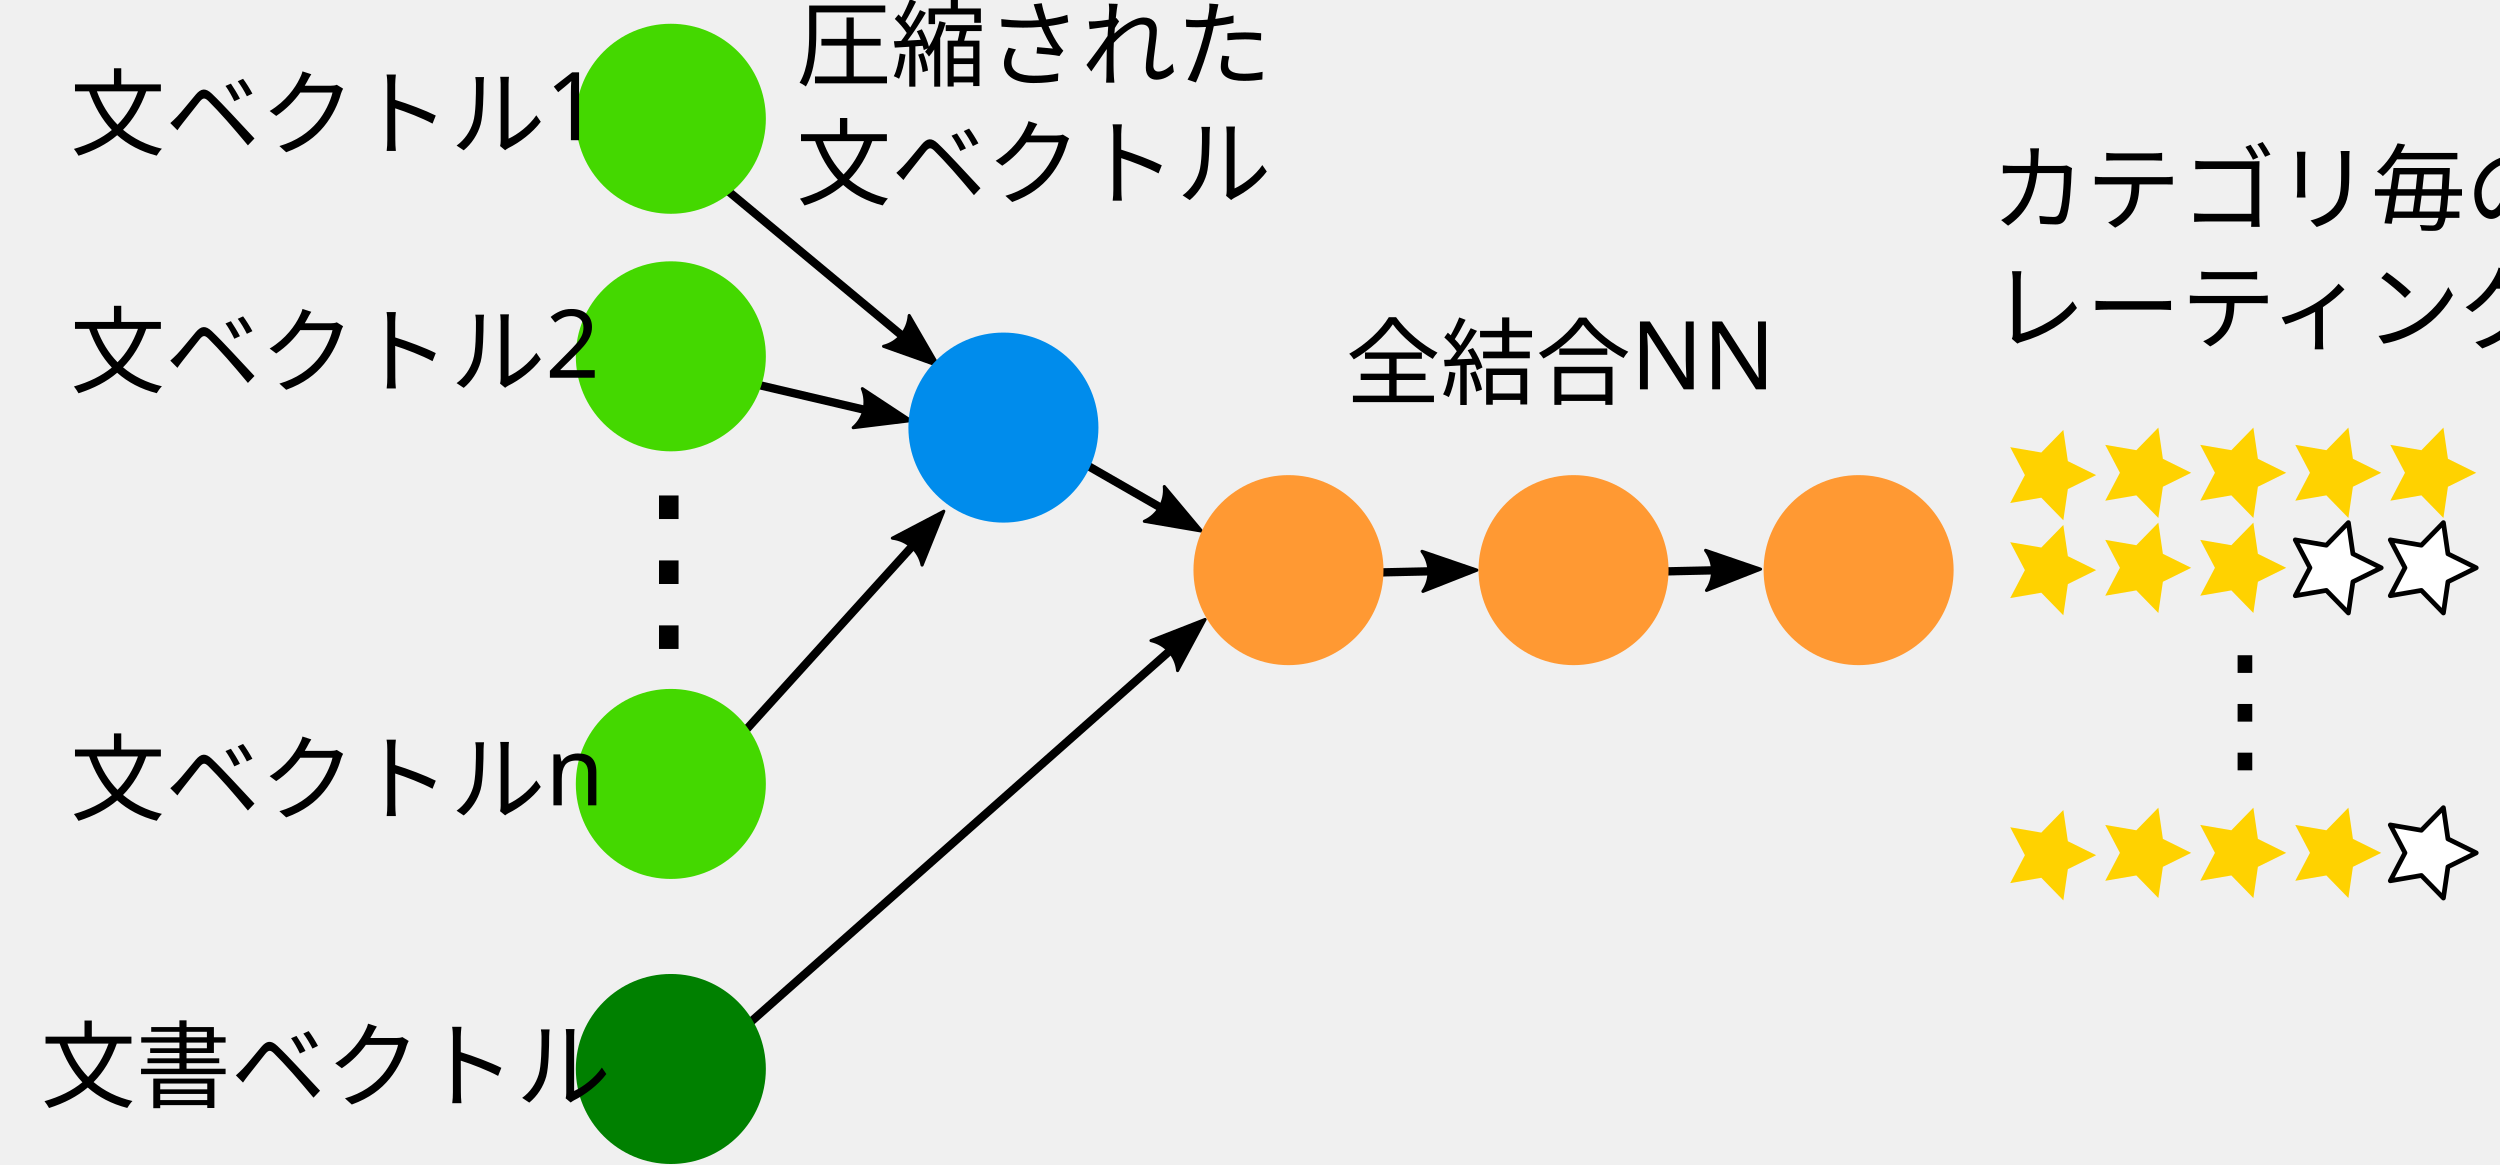
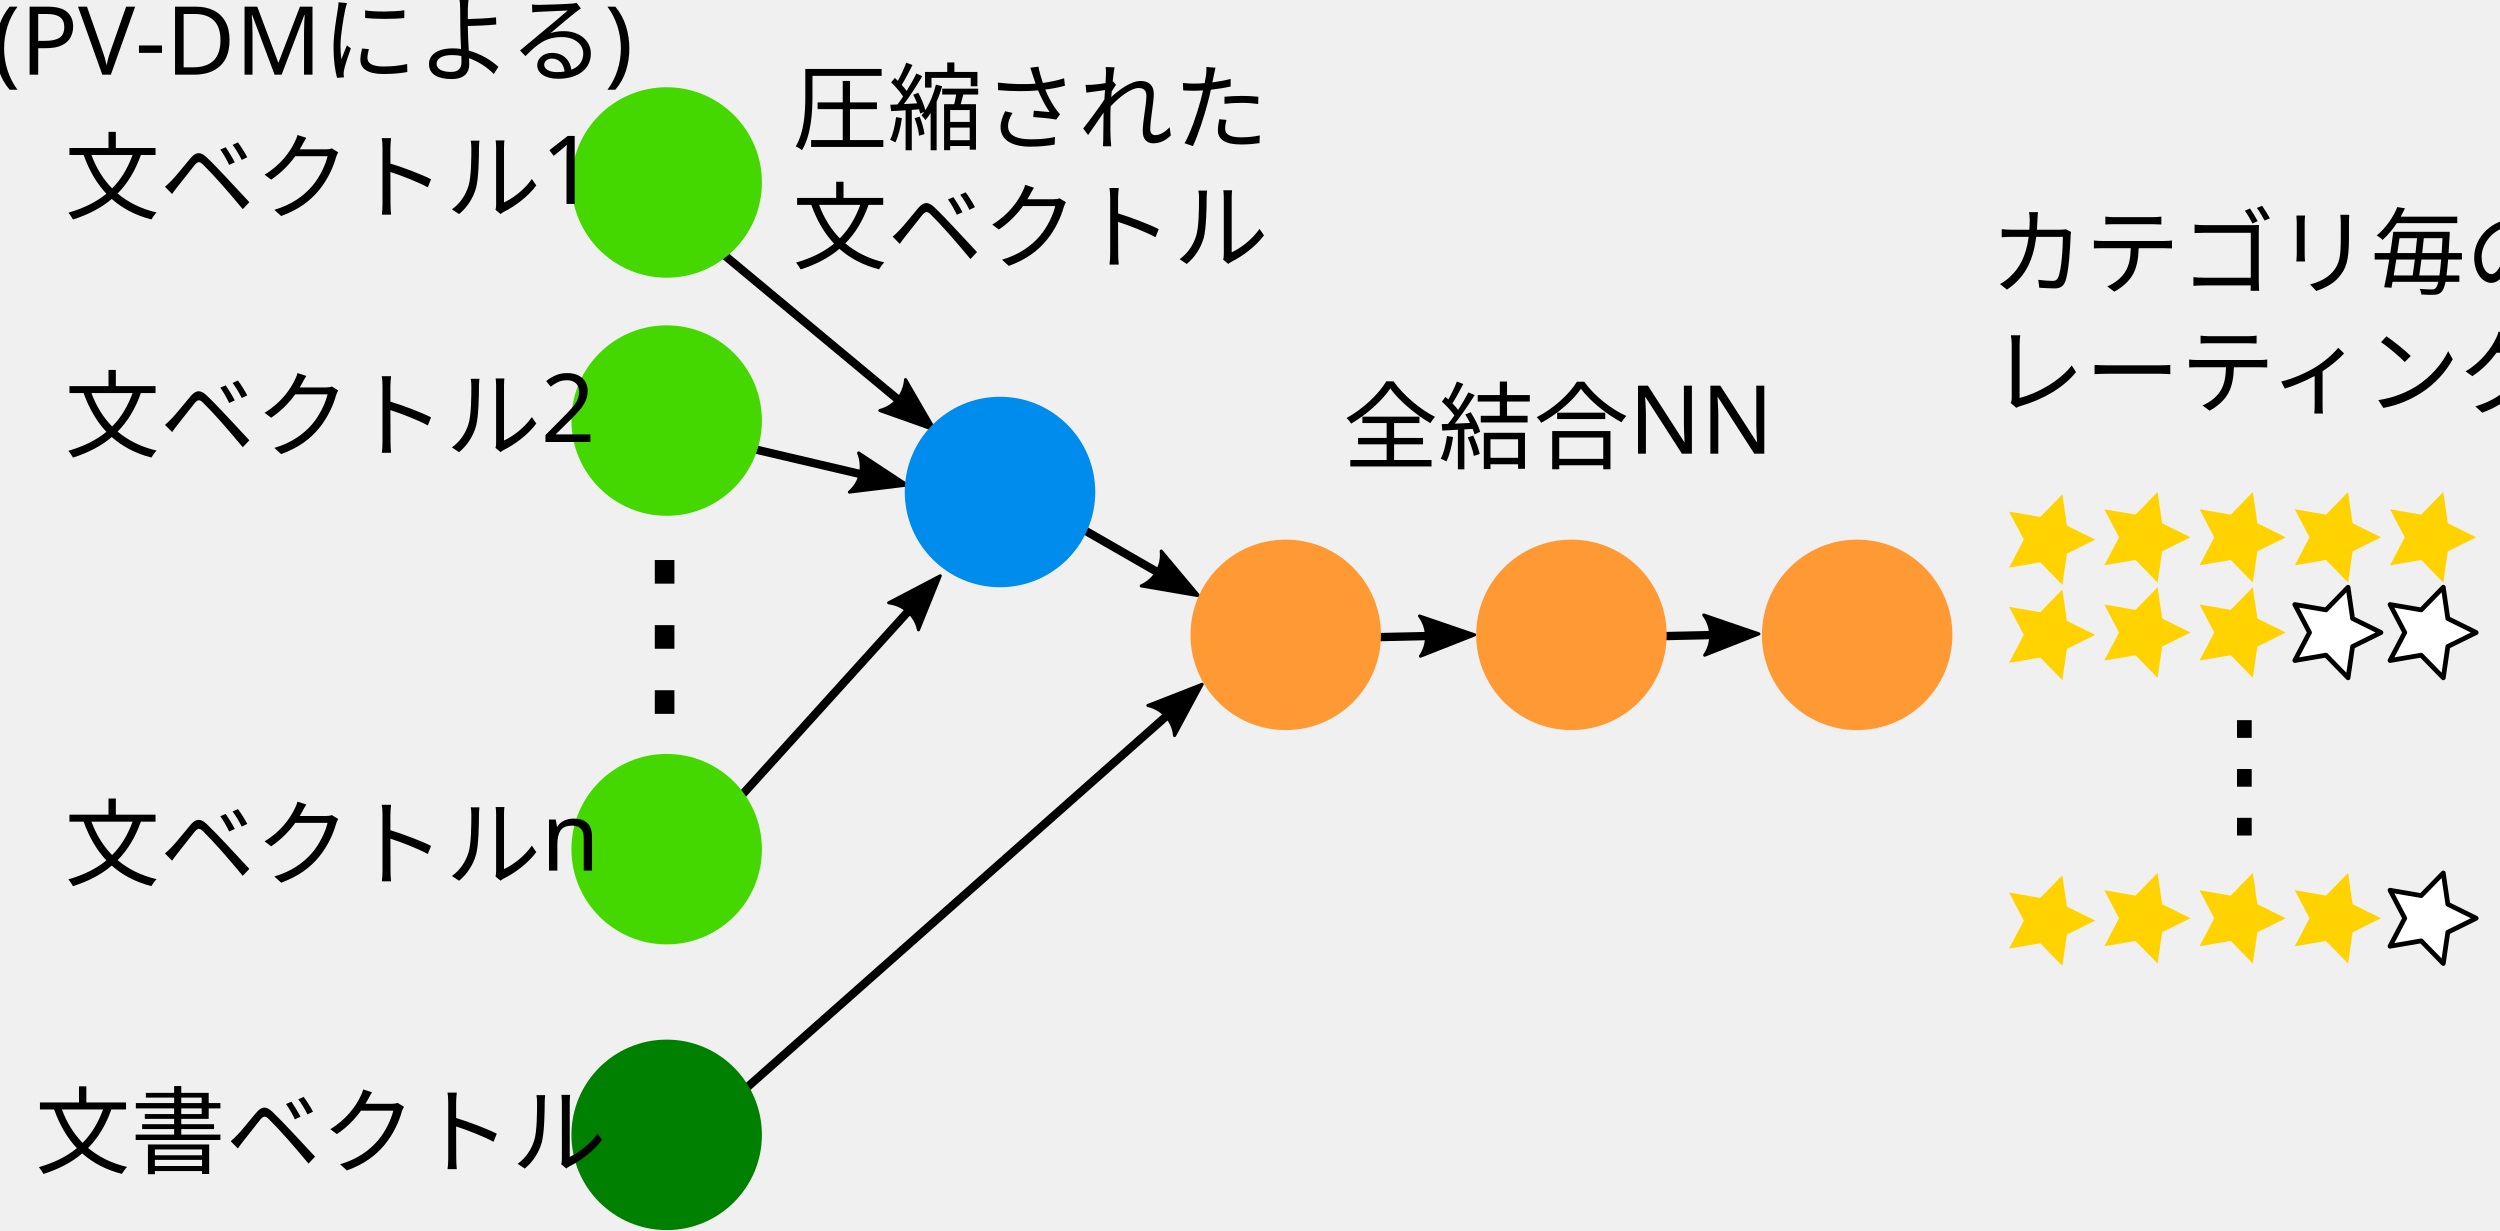
- <svg xmlns="http://www.w3.org/2000/svg" width="297.009mm" height="138.289mm" viewBox="0 0 1052.395 490" id="svg2" version="1.1">
+ <svg xmlns="http://www.w3.org/2000/svg" width="296.333mm" height="145.807mm" viewBox="0 0 1050 516.641" id="svg2" version="1.1">
  <defs id="defs4">
    <marker orient="auto" refY="0" refX="0" id="Arrow2Mend" style="overflow:visible">
      <path id="path4314" style="fill:#000000;fill-opacity:1;fill-rule:evenodd;stroke:#000000;stroke-width:0.625;stroke-linejoin:round;stroke-opacity:1" d="M 8.719,4.034 -2.207,0.016 8.719,-4.002 c -1.745,2.372 -1.735,5.617 -6e-7,8.035 z" transform="scale(-0.6,-0.6)" />
    </marker>
    <marker orient="auto" refY="0" refX="0" id="Arrow1Mend" style="overflow:visible">
      <path id="path4296" d="M 0,0 5,-5 -12.5,0 5,5 0,0 Z" style="fill:#000000;fill-opacity:1;fill-rule:evenodd;stroke:#000000;stroke-width:1pt;stroke-opacity:1" transform="matrix(-0.4,0,0,-0.4,-4,0)" />
    </marker>
    <marker orient="auto" refY="0" refX="0" id="Arrow1Lend" style="overflow:visible">
      <path id="path4290" d="M 0,0 5,-5 -12.5,0 5,5 0,0 Z" style="fill:#000000;fill-opacity:1;fill-rule:evenodd;stroke:#000000;stroke-width:1pt;stroke-opacity:1" transform="matrix(-0.8,0,0,-0.8,-10,0)" />
    </marker>
    <marker orient="auto" refY="0" refX="0" id="Arrow2Mend-9" style="overflow:visible">
      <path id="path4314-0" style="fill:#000000;fill-opacity:1;fill-rule:evenodd;stroke:#000000;stroke-width:0.625;stroke-linejoin:round;stroke-opacity:1" d="M 8.719,4.034 -2.207,0.016 8.719,-4.002 c -1.745,2.372 -1.735,5.617 -6e-7,8.035 z" transform="scale(-0.6,-0.6)" />
    </marker>
    <marker orient="auto" refY="0" refX="0" id="Arrow2Mend-9-2" style="overflow:visible">
      <path id="path4314-0-0" style="fill:#000000;fill-opacity:1;fill-rule:evenodd;stroke:#000000;stroke-width:0.625;stroke-linejoin:round;stroke-opacity:1" d="M 8.719,4.034 -2.207,0.016 8.719,-4.002 c -1.745,2.372 -1.735,5.617 -6e-7,8.035 z" transform="scale(-0.6,-0.6)" />
    </marker>
    <marker orient="auto" refY="0" refX="0" id="Arrow2Mend-9-2-0" style="overflow:visible">
      <path id="path4314-0-0-7" style="fill:#000000;fill-opacity:1;fill-rule:evenodd;stroke:#000000;stroke-width:0.625;stroke-linejoin:round;stroke-opacity:1" d="M 8.719,4.034 -2.207,0.016 8.719,-4.002 c -1.745,2.372 -1.735,5.617 -6e-7,8.035 z" transform="scale(-0.6,-0.6)" />
    </marker>
    <marker orient="auto" refY="0" refX="0" id="Arrow2Mend-8" style="overflow:visible">
      <path id="path4314-07" style="fill:#000000;fill-opacity:1;fill-rule:evenodd;stroke:#000000;stroke-width:0.625;stroke-linejoin:round;stroke-opacity:1" d="M 8.719,4.034 -2.207,0.016 8.719,-4.002 c -1.745,2.372 -1.735,5.617 -6e-7,8.035 z" transform="scale(-0.6,-0.6)" />
    </marker>
    <marker orient="auto" refY="0" refX="0" id="Arrow2Mend-8-3" style="overflow:visible">
      <path id="path4314-07-4" style="fill:#000000;fill-opacity:1;fill-rule:evenodd;stroke:#000000;stroke-width:0.625;stroke-linejoin:round;stroke-opacity:1" d="M 8.719,4.034 -2.207,0.016 8.719,-4.002 c -1.745,2.372 -1.735,5.617 -6e-7,8.035 z" transform="scale(-0.6,-0.6)" />
    </marker>
    <marker orient="auto" refY="0" refX="0" id="Arrow2Mend-6" style="overflow:visible">
      <path id="path4314-1" style="fill:#000000;fill-opacity:1;fill-rule:evenodd;stroke:#000000;stroke-width:0.625;stroke-linejoin:round;stroke-opacity:1" d="M 8.719,4.034 -2.207,0.016 8.719,-4.002 c -1.745,2.372 -1.735,5.617 -6e-7,8.035 z" transform="scale(-0.6,-0.6)" />
    </marker>
    <marker orient="auto" refY="0" refX="0" id="Arrow2Mend-6-1" style="overflow:visible">
      <path id="path4314-1-4" style="fill:#000000;fill-opacity:1;fill-rule:evenodd;stroke:#000000;stroke-width:0.625;stroke-linejoin:round;stroke-opacity:1" d="M 8.719,4.034 -2.207,0.016 8.719,-4.002 c -1.745,2.372 -1.735,5.617 -6e-7,8.035 z" transform="scale(-0.6,-0.6)" />
    </marker>
    <marker orient="auto" refY="0" refX="0" id="Arrow2Mend-8-3-4" style="overflow:visible">
      <path id="path4314-07-4-8" style="fill:#000000;fill-opacity:1;fill-rule:evenodd;stroke:#000000;stroke-width:0.625;stroke-linejoin:round;stroke-opacity:1" d="M 8.719,4.034 -2.207,0.016 8.719,-4.002 c -1.745,2.372 -1.735,5.617 -6e-7,8.035 z" transform="scale(-0.6,-0.6)" />
    </marker>
    <marker orient="auto" refY="0" refX="0" id="Arrow2Mend-8-3-4-4" style="overflow:visible">
      <path id="path4314-07-4-8-1" style="fill:#000000;fill-opacity:1;fill-rule:evenodd;stroke:#000000;stroke-width:0.625;stroke-linejoin:round;stroke-opacity:1" d="M 8.719,4.034 -2.207,0.016 8.719,-4.002 c -1.745,2.372 -1.735,5.617 -6e-7,8.035 z" transform="scale(-0.6,-0.6)" />
    </marker>
  </defs>
-   <g id="layer1" transform="translate(-37.60547,-252.3622)">
+   <g id="layer1" transform="translate(-40,-225.7216)">
    <path style="fill:none;fill-rule:evenodd;stroke:#000000;stroke-width:3.5;stroke-linecap:butt;stroke-linejoin:miter;stroke-miterlimit:4;stroke-dasharray:none;stroke-opacity:1;marker-end:url(#Arrow2Mend-8-3-4-4)" d="m 575.989,494.275 78.721,-1.772" id="path4281-9-8-3-9" />
    <path style="fill:none;fill-rule:evenodd;stroke:#000000;stroke-width:3.5;stroke-linecap:butt;stroke-linejoin:miter;stroke-miterlimit:4;stroke-dasharray:none;stroke-opacity:1;marker-end:url(#Arrow2Mend-8-3-4)" d="m 695.362,493.859 78.721,-1.772" id="path4281-9-8-3" />
    <path style="fill:none;fill-rule:evenodd;stroke:#000000;stroke-width:3.5;stroke-linecap:butt;stroke-linejoin:miter;stroke-miterlimit:4;stroke-dasharray:none;stroke-opacity:1;marker-end:url(#Arrow2Mend-6)" d="M 455.75,425.588 539.392,473.642" id="path4281-5" />
    <path style="fill:none;fill-rule:evenodd;stroke:#000000;stroke-width:3.5;stroke-linecap:butt;stroke-linejoin:miter;stroke-miterlimit:4;stroke-dasharray:none;stroke-opacity:1;marker-end:url(#Arrow2Mend-9-2-0)" d="M 321.28,711.195 541.458,516.222" id="path4281-4-9-9" />
    <path style="fill:none;fill-rule:evenodd;stroke:#000000;stroke-width:3.5;stroke-linecap:butt;stroke-linejoin:miter;stroke-miterlimit:4;stroke-dasharray:none;stroke-opacity:1;marker-end:url(#Arrow2Mend-9-2)" d="M 330.089,583.421 431.819,471.02" id="path4281-4-9" />
    <path style="fill:none;fill-rule:evenodd;stroke:#000000;stroke-width:3.5;stroke-linecap:butt;stroke-linejoin:miter;stroke-miterlimit:4;stroke-dasharray:none;stroke-opacity:1;marker-end:url(#Arrow2Mend-9)" d="m 326.963,407.399 89.552,20.991" id="path4281-4" />
    <path style="fill:none;fill-rule:evenodd;stroke:#000000;stroke-width:3.5;stroke-linecap:butt;stroke-linejoin:miter;stroke-miterlimit:4;stroke-dasharray:none;stroke-opacity:1;marker-end:url(#Arrow2Mend)" d="m 321.009,313.59 107.995,89.799" id="path4281" />
    <circle style="fill:#44d800;fill-opacity:1;fill-rule:evenodd;stroke:none;stroke-width:1px;stroke-linecap:butt;stroke-linejoin:miter;stroke-opacity:1" id="path3340" cx="320" cy="302.362" r="40" />
    <circle style="fill:#44d800;fill-opacity:1;fill-rule:evenodd;stroke:none;stroke-width:1px;stroke-linecap:butt;stroke-linejoin:miter;stroke-opacity:1" id="path3340-4" cx="320" cy="402.362" r="40" />
    <circle style="fill:#44d800;fill-opacity:1;fill-rule:evenodd;stroke:none;stroke-width:1px;stroke-linecap:butt;stroke-linejoin:miter;stroke-opacity:1" id="path3340-4-2" cx="320" cy="582.362" r="40" />
    <circle style="fill:#008cec;fill-opacity:1;fill-rule:evenodd;stroke:none;stroke-width:1px;stroke-linecap:butt;stroke-linejoin:miter;stroke-opacity:1" id="path3340-6" cx="460" cy="432.362" r="40" />
    <circle style="fill:#008000;fill-opacity:1;fill-rule:evenodd;stroke:none;stroke-width:1px;stroke-linecap:butt;stroke-linejoin:miter;stroke-opacity:1" id="path3340-6-5" cx="320" cy="702.362" r="40" />
    <text xml:space="preserve" style="font-style:normal;font-weight:normal;font-size:40px;line-height:125%;font-family:sans-serif;letter-spacing:0px;word-spacing:0px;fill:#000000;fill-opacity:1;stroke:none;stroke-width:1px;stroke-linecap:butt;stroke-linejoin:miter;stroke-opacity:1" x="279.141" y="518.121" id="text4221">
      <tspan id="tspan4223" x="279.141" y="518.121" style="font-style:normal;font-variant:normal;font-weight:normal;font-stretch:normal;font-size:80px;line-height:125%;font-family:sans-serif;-inkscape-font-specification:'sans-serif, Normal';text-align:start;writing-mode:lr-tb;text-anchor:start">⋮</tspan>
    </text>
    <text xml:space="preserve" style="font-style:normal;font-variant:normal;font-weight:normal;font-stretch:normal;font-size:40px;line-height:125%;font-family:sans-serif;-inkscape-font-specification:'sans-serif, Normal';text-align:start;letter-spacing:0px;word-spacing:0px;writing-mode:lr-tb;text-anchor:start;fill:#000000;fill-opacity:1;stroke:none;stroke-width:1px;stroke-linecap:butt;stroke-linejoin:miter;stroke-opacity:1" x="67.168" y="314.686" id="text4225">
      <tspan id="tspan4227" x="67.168" y="314.686">文ベクトル1</tspan>
    </text>
    <text xml:space="preserve" style="font-style:normal;font-variant:normal;font-weight:normal;font-stretch:normal;font-size:40px;line-height:125%;font-family:sans-serif;-inkscape-font-specification:'sans-serif, Normal';text-align:start;letter-spacing:0px;word-spacing:0px;writing-mode:lr-tb;text-anchor:start;fill:#000000;fill-opacity:1;stroke:none;stroke-width:1px;stroke-linecap:butt;stroke-linejoin:miter;stroke-opacity:1" x="54.773" y="715.565" id="text4225-6-5">
      <tspan id="tspan4227-0-0" x="54.773" y="715.565">文書ベクトル</tspan>
    </text>
    <text xml:space="preserve" style="font-style:normal;font-variant:normal;font-weight:normal;font-stretch:normal;font-size:60px;line-height:125%;font-family:sans-serif;-inkscape-font-specification:'sans-serif, Normal';text-align:start;letter-spacing:0px;word-spacing:0px;writing-mode:lr-tb;text-anchor:start;fill:#000000;fill-opacity:1;stroke:none;stroke-width:1px;stroke-linecap:butt;stroke-linejoin:miter;stroke-opacity:1" x="4.277" y="740.849" id="text4225-6-8">
      <tspan id="tspan4227-0-5" x="4.277" y="740.849" />
    </text>
    <circle style="fill:#ff9933;fill-opacity:1;fill-rule:evenodd;stroke:none;stroke-width:1px;stroke-linecap:butt;stroke-linejoin:miter;stroke-opacity:1" id="path3340-6-3-4" cx="580" cy="492.362" r="40" />
    <circle style="fill:#ff9933;fill-opacity:1;fill-rule:evenodd;stroke:none;stroke-width:1px;stroke-linecap:butt;stroke-linejoin:miter;stroke-opacity:1" id="path3340-6-3-4-5" cx="700" cy="492.362" r="40" />
    <circle style="fill:#ff9933;fill-opacity:1;fill-rule:evenodd;stroke:none;stroke-width:1px;stroke-linecap:butt;stroke-linejoin:miter;stroke-opacity:1" id="path3340-6-3-4-5-9" cx="820" cy="492.362" r="40" />
    <text xml:space="preserve" style="font-style:normal;font-weight:normal;font-size:40px;line-height:125%;font-family:sans-serif;letter-spacing:0px;word-spacing:0px;fill:#000000;fill-opacity:1;stroke:none;stroke-width:1px;stroke-linecap:butt;stroke-linejoin:miter;stroke-opacity:1" x="372.793" y="285.643" id="text12843">
      <tspan id="tspan12845" x="372.793" y="285.643" style="fill:#000000;fill-opacity:1">圧縮された</tspan>
      <tspan x="372.793" y="335.643" id="tspan4297" style="fill:#000000;fill-opacity:1">文ベクトル</tspan>
    </text>
    <text xml:space="preserve" style="font-style:normal;font-weight:normal;font-size:40px;line-height:125%;font-family:sans-serif;letter-spacing:0px;word-spacing:0px;fill:#000000;fill-opacity:1;stroke:none;stroke-width:1px;stroke-linecap:butt;stroke-linejoin:miter;stroke-opacity:1" x="604.082" y="419.569" id="text12843-1">
      <tspan id="tspan12845-9" x="604.082" y="419.569">全結合NN</tspan>
    </text>
    <path style="fill:#ffd200;fill-opacity:1;stroke:none;stroke-width:3.5;stroke-linejoin:round;stroke-miterlimit:4;stroke-dasharray:none;stroke-dashoffset:0;stroke-opacity:1" id="path12865" d="m 920,452.362 -11.91,5.878 -1.91,13.143 -9.271,-9.511 -13.09,2.245 6.18,-11.756 -6.18,-11.756 13.09,2.245 9.271,-9.511 1.91,13.143 z" />
    <path style="fill:#ffd200;fill-opacity:1;stroke:none;stroke-width:3.5;stroke-linejoin:round;stroke-miterlimit:4;stroke-dasharray:none;stroke-dashoffset:0;stroke-opacity:1" id="path12865-8" d="m 1040,451.383 -11.91,5.878 -1.91,13.143 -9.271,-9.511 -13.09,2.245 6.18,-11.756 -6.18,-11.756 13.09,2.245 9.271,-9.511 1.91,13.143 z" />
    <path style="fill:#ffd200;fill-opacity:1;stroke:none;stroke-width:3.5;stroke-linejoin:round;stroke-miterlimit:4;stroke-dasharray:none;stroke-dashoffset:0;stroke-opacity:1" id="path12865-8-7" d="m 1000,451.383 -11.91,5.878 -1.91,13.143 -9.271,-9.511 -13.09,2.245 6.18,-11.756 -6.18,-11.756 13.09,2.245 9.271,-9.511 1.91,13.143 z" />
    <path style="fill:#ffd200;fill-opacity:1;stroke:none;stroke-width:3.5;stroke-linejoin:round;stroke-miterlimit:4;stroke-dasharray:none;stroke-dashoffset:0;stroke-opacity:1" id="path12865-8-7-7" d="m 960,451.383 -11.91,5.878 -1.91,13.143 -9.271,-9.511 -13.09,2.245 6.18,-11.756 -6.18,-11.756 13.09,2.245 9.271,-9.511 1.91,13.143 z" />
    <path style="fill:#ffd200;fill-opacity:1;stroke:none;stroke-width:3.5;stroke-linejoin:round;stroke-miterlimit:4;stroke-dasharray:none;stroke-dashoffset:0;stroke-opacity:1" id="path12865-8-7-9" d="m 1080,451.383 -11.91,5.878 -1.91,13.143 -9.271,-9.511 -13.09,2.245 6.18,-11.756 -6.18,-11.756 13.09,2.245 9.271,-9.511 1.91,13.143 z" />
    <path style="fill:#ffd200;fill-opacity:1;stroke:none;stroke-width:3.5;stroke-linejoin:round;stroke-miterlimit:4;stroke-dasharray:none;stroke-dashoffset:0;stroke-opacity:1" id="path12865-7" d="m 920,492.362 -11.91,5.878 -1.91,13.143 -9.271,-9.511 -13.09,2.245 6.18,-11.756 -6.18,-11.756 13.09,2.245 9.271,-9.511 1.91,13.143 z" />
    <path style="fill:#ffffff;fill-opacity:1;stroke:#000000;stroke-width:2;stroke-linejoin:round;stroke-miterlimit:4;stroke-dasharray:none;stroke-dashoffset:0;stroke-opacity:1" id="path12865-8-73" d="m 1040,491.383 -11.91,5.878 -1.91,13.143 -9.271,-9.511 -13.09,2.245 6.18,-11.756 -6.18,-11.756 13.09,2.245 9.271,-9.511 1.91,13.143 z" />
    <path style="fill:#ffd200;fill-opacity:1;stroke:none;stroke-width:3.5;stroke-linejoin:round;stroke-miterlimit:4;stroke-dasharray:none;stroke-dashoffset:0;stroke-opacity:1" id="path12865-8-7-5" d="m 1000,491.383 -11.91,5.878 -1.91,13.143 -9.271,-9.511 -13.09,2.245 6.18,-11.756 -6.18,-11.756 13.09,2.245 9.271,-9.511 1.91,13.143 z" />
    <path style="fill:#ffd200;fill-opacity:1;stroke:none;stroke-width:3.5;stroke-linejoin:round;stroke-miterlimit:4;stroke-dasharray:none;stroke-dashoffset:0;stroke-opacity:1" id="path12865-8-7-7-2" d="m 960,491.383 -11.91,5.878 -1.91,13.143 -9.271,-9.511 -13.09,2.245 6.18,-11.756 -6.18,-11.756 13.09,2.245 9.271,-9.511 1.91,13.143 z" />
    <path style="fill:#ffffff;fill-opacity:1;stroke:#000000;stroke-width:2;stroke-linejoin:round;stroke-miterlimit:4;stroke-dasharray:none;stroke-dashoffset:0;stroke-opacity:1" id="path12865-8-7-9-7" d="m 1080,491.383 -11.91,5.878 -1.91,13.143 -9.271,-9.511 -13.09,2.245 6.18,-11.756 -6.18,-11.756 13.09,2.245 9.271,-9.511 1.91,13.143 z" />
    <path style="fill:#ffd200;fill-opacity:1;stroke:none;stroke-width:3.5;stroke-linejoin:round;stroke-miterlimit:4;stroke-dasharray:none;stroke-dashoffset:0;stroke-opacity:1" id="path12865-2" d="m 920,612.362 -11.91,5.878 -1.91,13.143 -9.271,-9.511 -13.09,2.245 6.18,-11.756 -6.18,-11.756 13.09,2.245 9.271,-9.511 1.91,13.143 z" />
    <path style="fill:#ffd200;fill-opacity:1;stroke:none;stroke-width:3.5;stroke-linejoin:round;stroke-miterlimit:4;stroke-dasharray:none;stroke-dashoffset:0;stroke-opacity:1" id="path12865-8-1" d="m 1040,611.383 -11.91,5.878 -1.91,13.143 -9.271,-9.511 -13.09,2.245 6.18,-11.756 -6.18,-11.756 13.09,2.245 9.271,-9.511 1.91,13.143 z" />
    <path style="fill:#ffd200;fill-opacity:1;stroke:none;stroke-width:3.5;stroke-linejoin:round;stroke-miterlimit:4;stroke-dasharray:none;stroke-dashoffset:0;stroke-opacity:1" id="path12865-8-7-53" d="m 1000,611.383 -11.91,5.878 -1.91,13.143 -9.271,-9.511 -13.09,2.245 6.18,-11.756 -6.18,-11.756 13.09,2.245 9.271,-9.511 1.91,13.143 z" />
    <path style="fill:#ffd200;fill-opacity:1;stroke:none;stroke-width:3.5;stroke-linejoin:round;stroke-miterlimit:4;stroke-dasharray:none;stroke-dashoffset:0;stroke-opacity:1" id="path12865-8-7-7-5" d="m 960,611.383 -11.91,5.878 -1.91,13.143 -9.271,-9.511 -13.09,2.245 6.18,-11.756 -6.18,-11.756 13.09,2.245 9.271,-9.511 1.91,13.143 z" />
    <path style="fill:#ffffff;fill-opacity:1;stroke:#000000;stroke-width:2;stroke-linejoin:round;stroke-miterlimit:4;stroke-dasharray:none;stroke-dashoffset:0;stroke-opacity:1" id="path12865-8-7-9-6" d="m 1080,611.383 -11.91,5.878 -1.91,13.143 -9.271,-9.511 -13.09,2.245 6.18,-11.756 -6.18,-11.756 13.09,2.245 9.271,-9.511 1.91,13.143 z" />
    <text xml:space="preserve" style="font-style:normal;font-variant:normal;font-weight:normal;font-stretch:normal;font-size:60px;line-height:125%;font-family:sans-serif;-inkscape-font-specification:'sans-serif, Normal';text-align:start;letter-spacing:0px;word-spacing:0px;writing-mode:lr-tb;text-anchor:start;fill:#000000;fill-opacity:1;stroke:none;stroke-width:1px;stroke-linecap:butt;stroke-linejoin:miter;stroke-opacity:1" x="952.638" y="571.081" id="text4221-8">
      <tspan id="tspan4223-6" x="952.638" y="571.081" style="font-style:normal;font-variant:normal;font-weight:normal;font-stretch:normal;font-size:60px;line-height:125%;font-family:sans-serif;-inkscape-font-specification:'sans-serif, Normal';text-align:start;writing-mode:lr-tb;text-anchor:start">⋮</tspan>
    </text>
    <text xml:space="preserve" style="font-style:normal;font-weight:normal;font-size:40px;line-height:125%;font-family:sans-serif;letter-spacing:0px;word-spacing:0px;fill:#000000;fill-opacity:1;stroke:none;stroke-width:1px;stroke-linecap:butt;stroke-linejoin:miter;stroke-opacity:1" x="875.645" y="346.288" id="text12843-1-1">
      <tspan id="tspan12845-9-2" x="875.645" y="346.288">カテゴリ毎の</tspan>
      <tspan x="875.645" y="396.288" id="tspan12997">レーティング</tspan>
      <tspan x="875.645" y="446.288" id="tspan12995" />
    </text>
    <text xml:space="preserve" style="font-style:normal;font-variant:normal;font-weight:normal;font-stretch:normal;font-size:40px;line-height:125%;font-family:sans-serif;-inkscape-font-specification:'sans-serif, Normal';text-align:start;letter-spacing:0px;word-spacing:0px;writing-mode:lr-tb;text-anchor:start;fill:#000000;fill-opacity:1;stroke:none;stroke-width:1px;stroke-linecap:butt;stroke-linejoin:miter;stroke-opacity:1" x="67.168" y="594.686" id="text4225-7">
      <tspan id="tspan4227-1" x="67.168" y="594.686">文ベクトルn</tspan>
    </text>
    <text xml:space="preserve" style="font-style:normal;font-variant:normal;font-weight:normal;font-stretch:normal;font-size:40px;line-height:125%;font-family:sans-serif;-inkscape-font-specification:'sans-serif, Normal';text-align:start;letter-spacing:0px;word-spacing:0px;writing-mode:lr-tb;text-anchor:start;fill:#000000;fill-opacity:1;stroke:none;stroke-width:1px;stroke-linecap:butt;stroke-linejoin:miter;stroke-opacity:1" x="67.168" y="414.686" id="text4225-4">
      <tspan id="tspan4227-2" x="67.168" y="414.686">文ベクトル2</tspan>
    </text>
+     <text xml:space="preserve" style="font-style:normal;font-variant:normal;font-weight:normal;font-stretch:normal;font-size:40px;line-height:125%;font-family:sans-serif;-inkscape-font-specification:'sans-serif, Normal';text-align:start;letter-spacing:0px;word-spacing:0px;writing-mode:lr-tb;text-anchor:start;fill:#000000;fill-opacity:1;stroke:none;stroke-width:1px;stroke-linecap:butt;stroke-linejoin:miter;stroke-opacity:1" x="36.563" y="257.089" id="text4225-2">
+       <tspan id="tspan4227-6" x="36.563" y="257.089">(PV-DMによる)</tspan>
+     </text>
  </g>
</svg>
